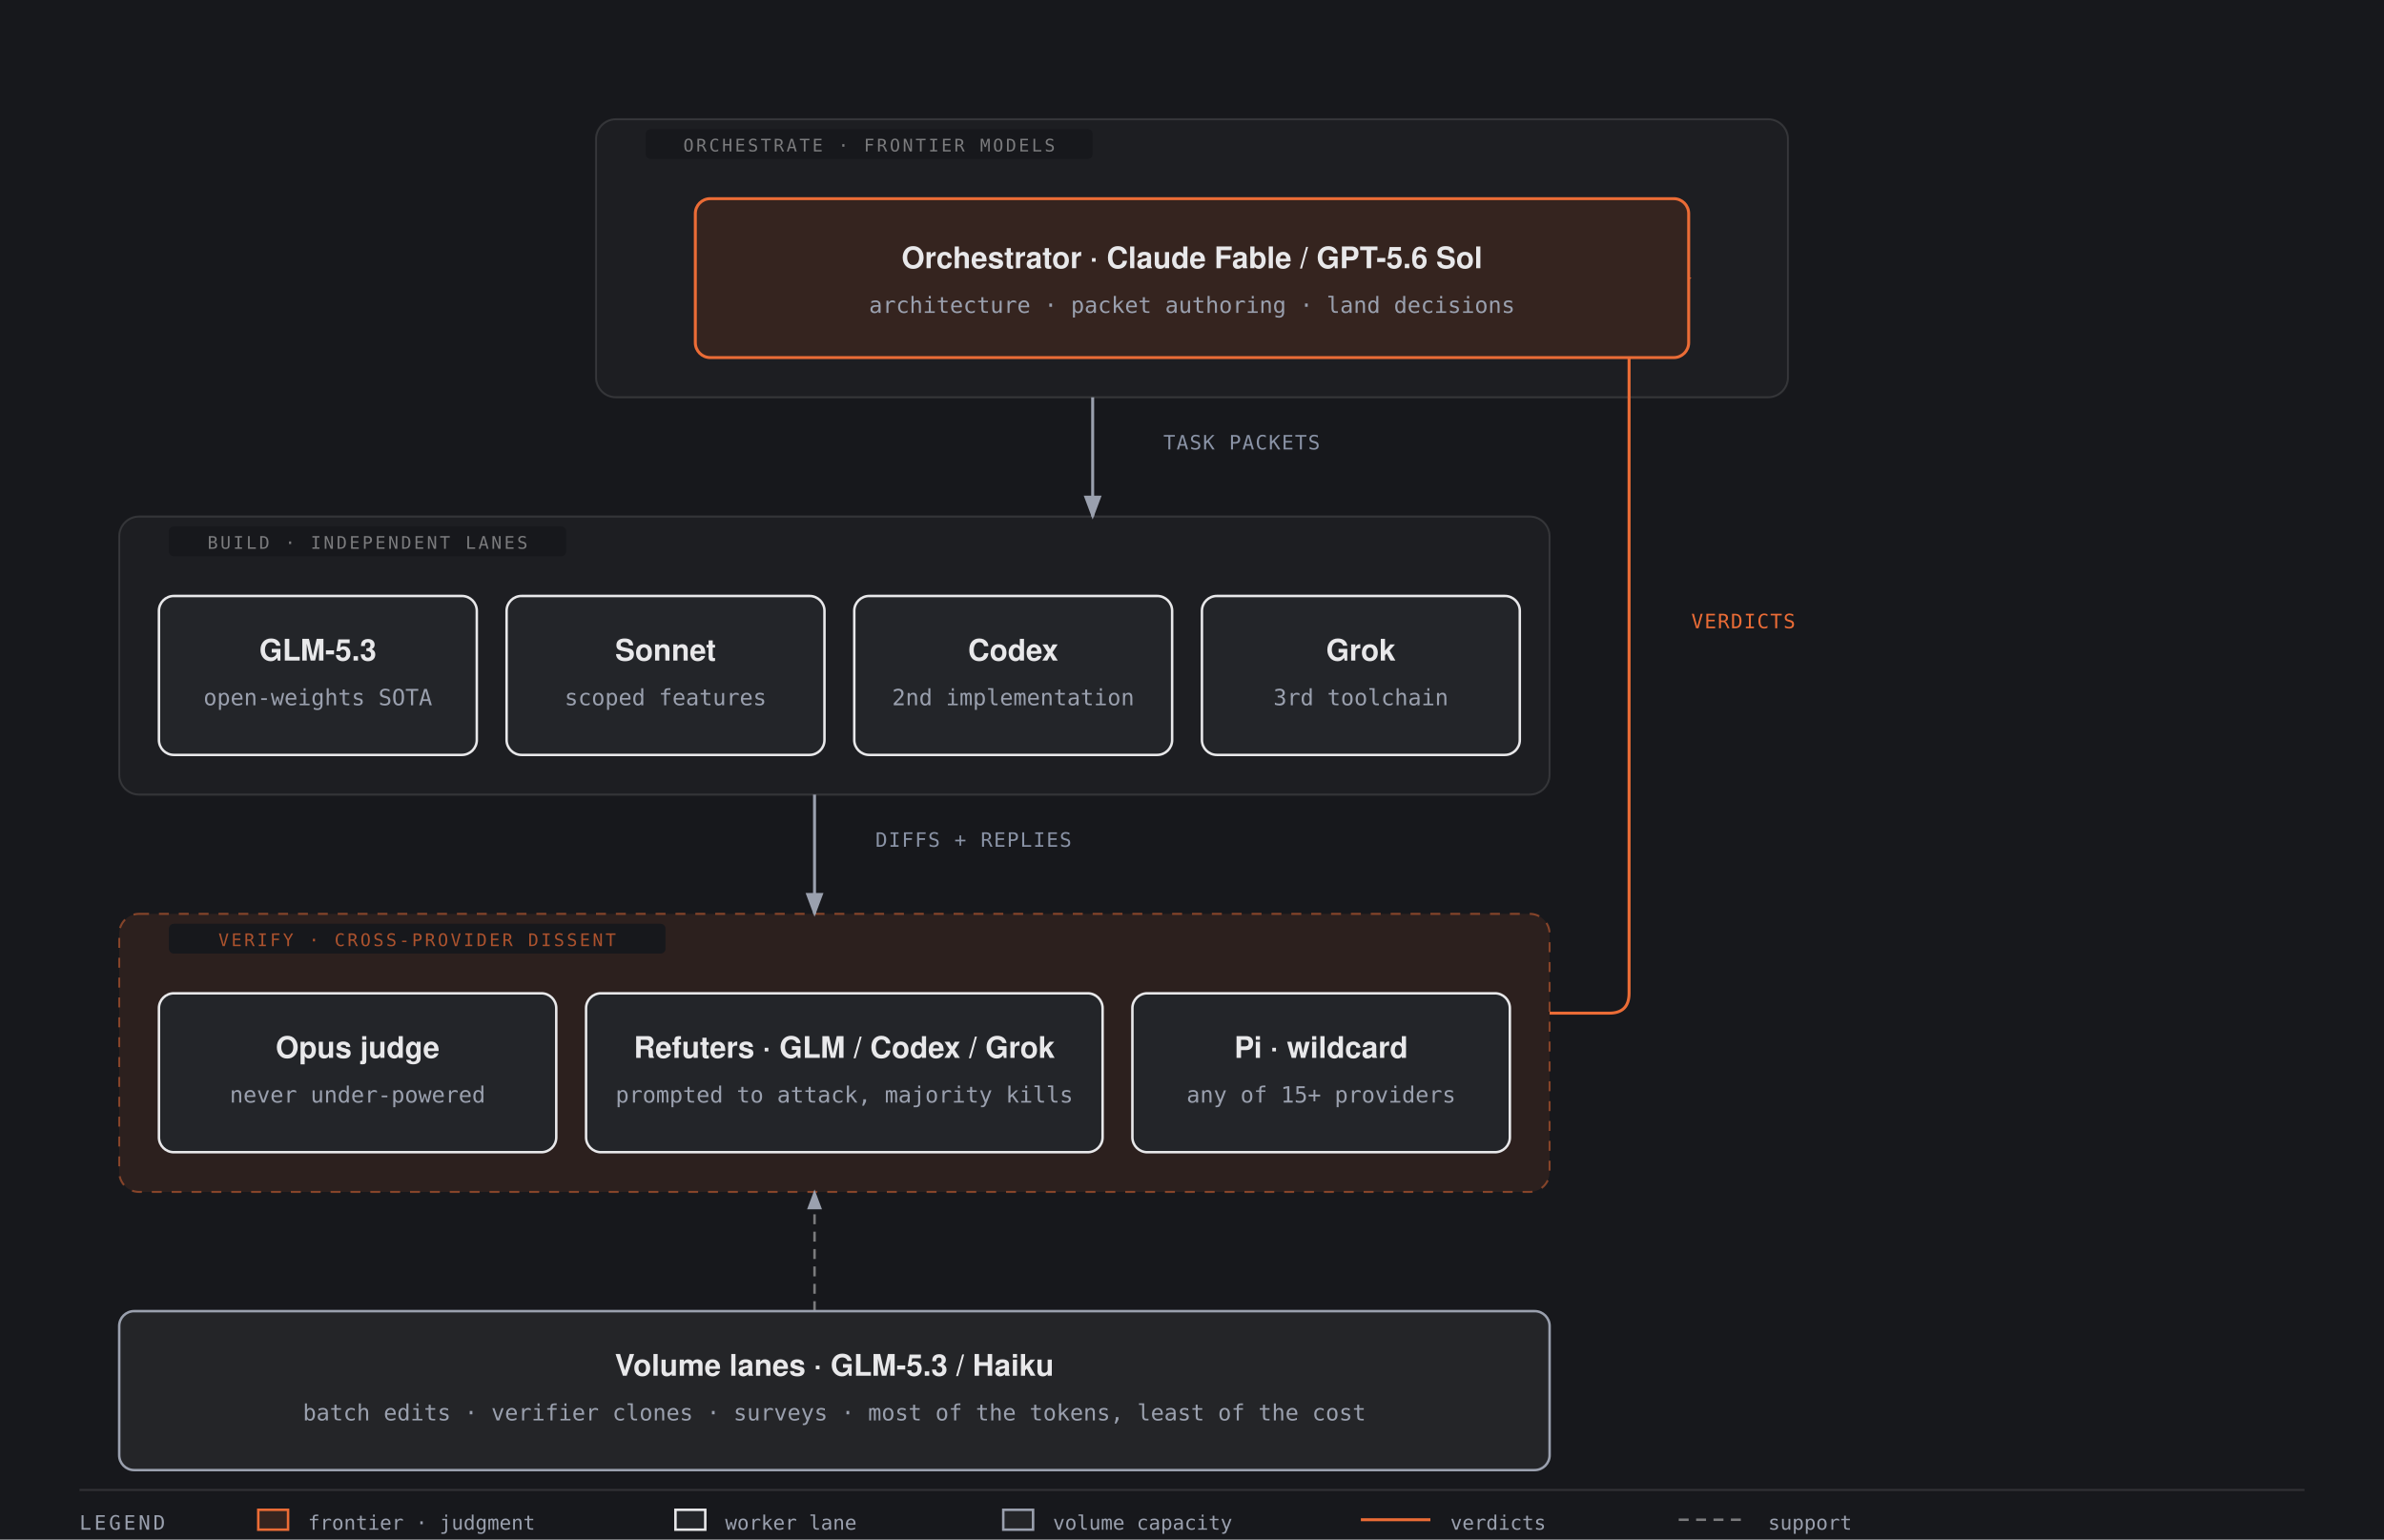
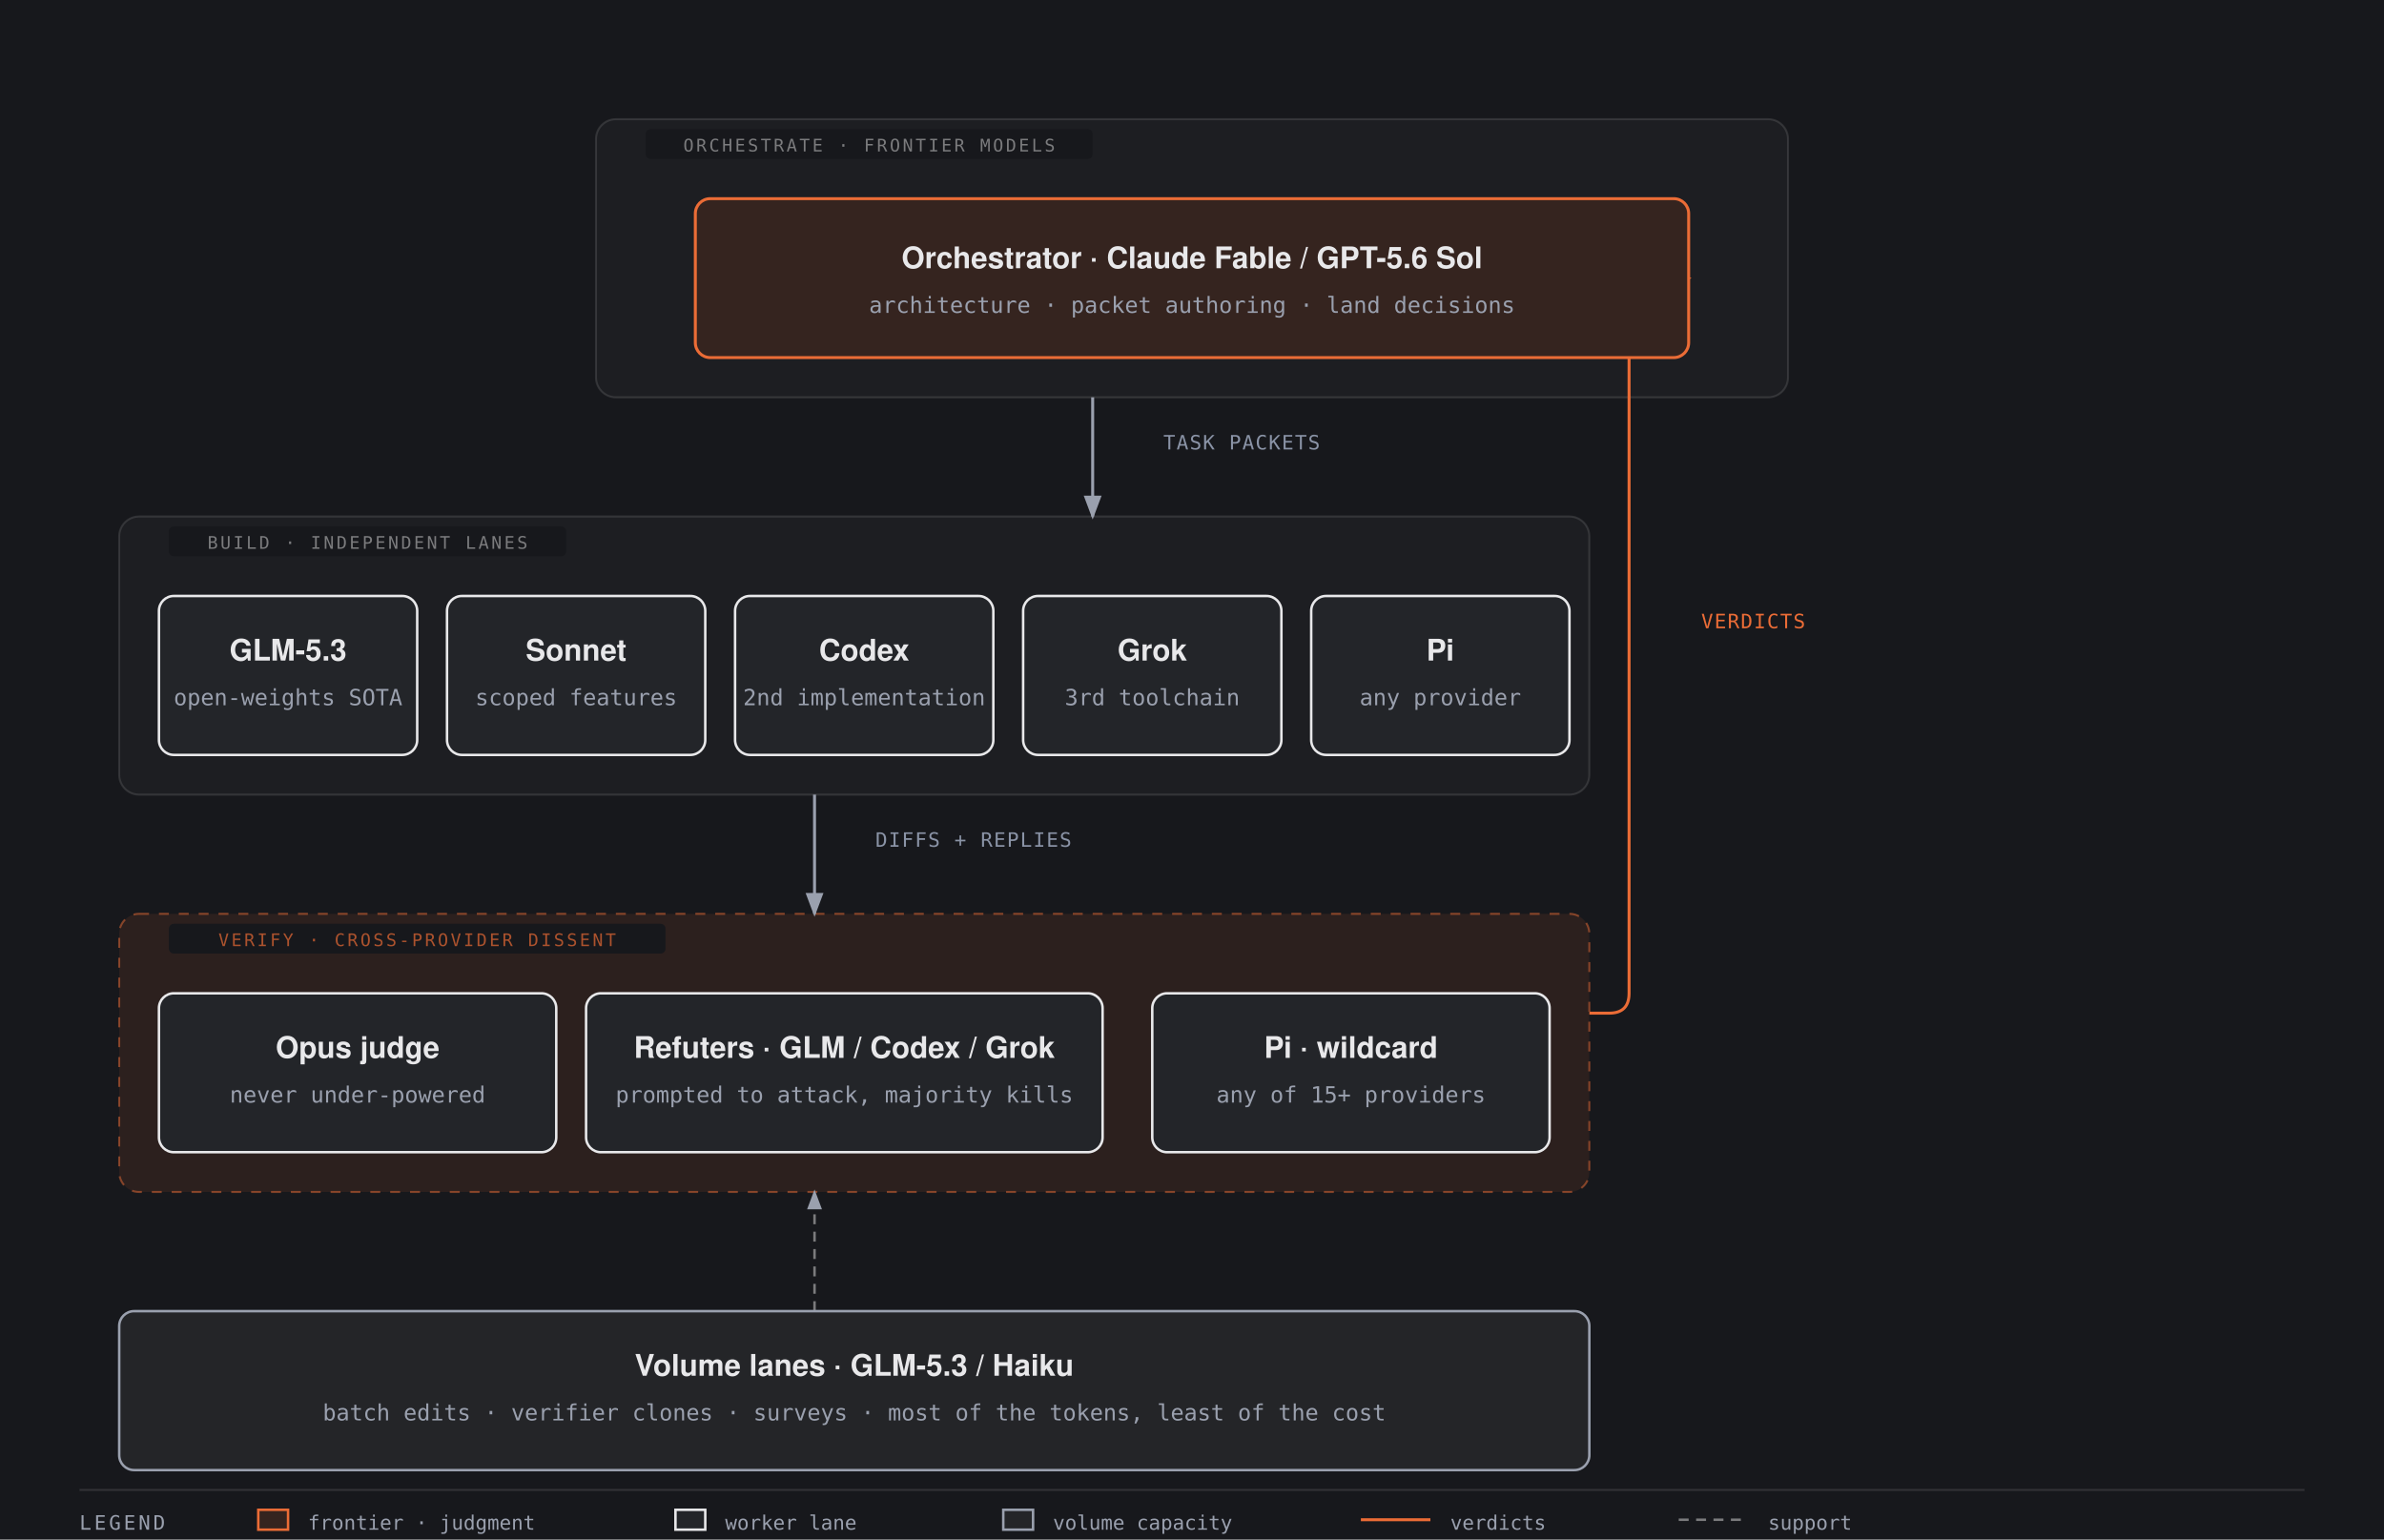
<svg xmlns="http://www.w3.org/2000/svg" viewBox="0 0 960 620" role="img" aria-labelledby="ff-roles-dark-title ff-roles-dark-desc" font-family="ui-sans-serif,'Segoe UI',Helvetica,Arial,sans-serif">
  <defs>
    <marker id="fr-arrow" markerWidth="8" markerHeight="6" refX="7" refY="3" orient="auto">
      <polygon points="0 0, 8 3, 0 6" fill="#9aa0ae" />
    </marker>
    <marker id="fr-arrow-accent" markerWidth="8" markerHeight="6" refX="7" refY="3" orient="auto">
      <polygon points="0 0, 8 3, 0 6" fill="#eb6c36" />
    </marker>
  </defs>
  <rect width="100%" height="100%" fill="#17181c" />
  <rect x="240" y="48" width="480" height="112" rx="8" fill="rgba(245,245,245,0.03)" stroke="rgba(245,245,245,0.12)" stroke-width="0.8" />
  <rect x="260" y="52" width="180" height="12" rx="2" fill="#17181c" />
  <text x="350" y="61" fill="rgba(245,245,245,0.45)" font-size="7" font-family="ui-monospace,'Cascadia Code',Consolas,monospace" text-anchor="middle" letter-spacing="0.14em">ORCHESTRATE · FRONTIER MODELS</text>
-   <rect x="48" y="208" width="576" height="112" rx="8" fill="rgba(245,245,245,0.03)" stroke="rgba(245,245,245,0.12)" stroke-width="0.8" />
+   <rect x="48" y="208" width="592" height="112" rx="8" fill="rgba(245,245,245,0.03)" stroke="rgba(245,245,245,0.12)" stroke-width="0.8" />
  <rect x="68" y="212" width="160" height="12" rx="2" fill="#17181c" />
  <text x="148" y="221" fill="rgba(245,245,245,0.45)" font-size="7" font-family="ui-monospace,'Cascadia Code',Consolas,monospace" text-anchor="middle" letter-spacing="0.14em">BUILD · INDEPENDENT LANES</text>
-   <rect x="48" y="368" width="576" height="112" rx="8" fill="rgba(235,108,54,0.10)" stroke="rgba(235,108,54,0.50)" stroke-width="0.8" stroke-dasharray="4,4" />
+   <rect x="48" y="368" width="592" height="112" rx="8" fill="rgba(235,108,54,0.10)" stroke="rgba(235,108,54,0.50)" stroke-width="0.8" stroke-dasharray="4,4" />
  <rect x="68" y="372" width="200" height="12" rx="2" fill="#17181c" />
  <text x="168" y="381" fill="rgba(235,108,54,0.70)" font-size="7" font-family="ui-monospace,'Cascadia Code',Consolas,monospace" text-anchor="middle" letter-spacing="0.14em">VERIFY · CROSS-PROVIDER DISSENT</text>
  <line x1="440" y1="160" x2="440" y2="208" stroke="#9aa0ae" stroke-width="1.2" marker-end="url(#fr-arrow)" />
  <line x1="328" y1="320" x2="328" y2="368" stroke="#9aa0ae" stroke-width="1.2" marker-end="url(#fr-arrow)" />
-   <path d="M624,408 H648 Q656,408 656,400 V120 Q656,112 664,112 H680" fill="none" stroke="#eb6c36" stroke-width="1.2" marker-end="url(#fr-arrow-accent)" />
+   <path d="M640,408 H648 Q656,408 656,400 V120 Q656,112 664,112 H680" fill="none" stroke="#eb6c36" stroke-width="1.2" marker-end="url(#fr-arrow-accent)" />
  <line x1="328" y1="528" x2="328" y2="480" stroke="rgba(245,245,245,0.45)" stroke-width="1" stroke-dasharray="4,3" marker-end="url(#fr-arrow)" />
  <rect x="452" y="172" width="96" height="12" rx="2" fill="#17181c" />
  <text x="500" y="181" fill="#8a93a6" font-size="8" font-family="ui-monospace,'Cascadia Code',Consolas,monospace" text-anchor="middle" letter-spacing="0.06em">TASK PACKETS</text>
  <rect x="340" y="332" width="104" height="12" rx="2" fill="#17181c" />
  <text x="392" y="341" fill="#8a93a6" font-size="8" font-family="ui-monospace,'Cascadia Code',Consolas,monospace" text-anchor="middle" letter-spacing="0.06em">DIFFS + REPLIES</text>
-   <rect x="668" y="244" width="68" height="12" rx="2" fill="#17181c" />
-   <text x="702" y="253" fill="#eb6c36" font-size="8" font-family="ui-monospace,'Cascadia Code',Consolas,monospace" text-anchor="middle" letter-spacing="0.06em">VERDICTS</text>
+   <rect x="672" y="244" width="68" height="12" rx="2" fill="#17181c" />
+   <text x="706" y="253" fill="#eb6c36" font-size="8" font-family="ui-monospace,'Cascadia Code',Consolas,monospace" text-anchor="middle" letter-spacing="0.06em">VERDICTS</text>
  <rect x="280" y="80" width="400" height="64" rx="6" fill="#17181c" />
  <rect x="280" y="80" width="400" height="64" rx="6" fill="rgba(235,108,54,0.14)" stroke="#eb6c36" stroke-width="1.2" />
  <text x="480" y="108" fill="#e8e8ea" font-size="12" font-weight="600" text-anchor="middle">Orchestrator · Claude Fable / GPT-5.6 Sol</text>
  <text x="480" y="126" fill="#9aa0ae" font-size="9" font-family="ui-monospace,'Cascadia Code',Consolas,monospace" text-anchor="middle">architecture · packet authoring · land decisions</text>
-   <rect x="64" y="240" width="128" height="64" rx="6" fill="#17181c" />
-   <rect x="64" y="240" width="128" height="64" rx="6" fill="#232529" stroke="#e8e8ea" stroke-width="1" />
-   <text x="128" y="266" fill="#e8e8ea" font-size="12" font-weight="600" text-anchor="middle">GLM-5.3</text>
-   <text x="128" y="284" fill="#9aa0ae" font-size="9" font-family="ui-monospace,'Cascadia Code',Consolas,monospace" text-anchor="middle">open-weights SOTA</text>
-   <rect x="204" y="240" width="128" height="64" rx="6" fill="#17181c" />
-   <rect x="204" y="240" width="128" height="64" rx="6" fill="#232529" stroke="#e8e8ea" stroke-width="1" />
-   <text x="268" y="266" fill="#e8e8ea" font-size="12" font-weight="600" text-anchor="middle">Sonnet</text>
-   <text x="268" y="284" fill="#9aa0ae" font-size="9" font-family="ui-monospace,'Cascadia Code',Consolas,monospace" text-anchor="middle">scoped features</text>
-   <rect x="344" y="240" width="128" height="64" rx="6" fill="#17181c" />
-   <rect x="344" y="240" width="128" height="64" rx="6" fill="#232529" stroke="#e8e8ea" stroke-width="1" />
-   <text x="408" y="266" fill="#e8e8ea" font-size="12" font-weight="600" text-anchor="middle">Codex</text>
-   <text x="408" y="284" fill="#9aa0ae" font-size="9" font-family="ui-monospace,'Cascadia Code',Consolas,monospace" text-anchor="middle">2nd implementation</text>
-   <rect x="484" y="240" width="128" height="64" rx="6" fill="#17181c" />
-   <rect x="484" y="240" width="128" height="64" rx="6" fill="#232529" stroke="#e8e8ea" stroke-width="1" />
-   <text x="548" y="266" fill="#e8e8ea" font-size="12" font-weight="600" text-anchor="middle">Grok</text>
-   <text x="548" y="284" fill="#9aa0ae" font-size="9" font-family="ui-monospace,'Cascadia Code',Consolas,monospace" text-anchor="middle">3rd toolchain</text>
+   <rect x="64" y="240" width="104" height="64" rx="6" fill="#17181c" />
+   <rect x="64" y="240" width="104" height="64" rx="6" fill="#232529" stroke="#e8e8ea" stroke-width="1" />
+   <text x="116" y="266" fill="#e8e8ea" font-size="12" font-weight="600" text-anchor="middle">GLM-5.3</text>
+   <text x="116" y="284" fill="#9aa0ae" font-size="9" font-family="ui-monospace,'Cascadia Code',Consolas,monospace" text-anchor="middle">open-weights SOTA</text>
+   <rect x="180" y="240" width="104" height="64" rx="6" fill="#17181c" />
+   <rect x="180" y="240" width="104" height="64" rx="6" fill="#232529" stroke="#e8e8ea" stroke-width="1" />
+   <text x="232" y="266" fill="#e8e8ea" font-size="12" font-weight="600" text-anchor="middle">Sonnet</text>
+   <text x="232" y="284" fill="#9aa0ae" font-size="9" font-family="ui-monospace,'Cascadia Code',Consolas,monospace" text-anchor="middle">scoped features</text>
+   <rect x="296" y="240" width="104" height="64" rx="6" fill="#17181c" />
+   <rect x="296" y="240" width="104" height="64" rx="6" fill="#232529" stroke="#e8e8ea" stroke-width="1" />
+   <text x="348" y="266" fill="#e8e8ea" font-size="12" font-weight="600" text-anchor="middle">Codex</text>
+   <text x="348" y="284" fill="#9aa0ae" font-size="9" font-family="ui-monospace,'Cascadia Code',Consolas,monospace" text-anchor="middle">2nd implementation</text>
+   <rect x="412" y="240" width="104" height="64" rx="6" fill="#17181c" />
+   <rect x="412" y="240" width="104" height="64" rx="6" fill="#232529" stroke="#e8e8ea" stroke-width="1" />
+   <text x="464" y="266" fill="#e8e8ea" font-size="12" font-weight="600" text-anchor="middle">Grok</text>
+   <text x="464" y="284" fill="#9aa0ae" font-size="9" font-family="ui-monospace,'Cascadia Code',Consolas,monospace" text-anchor="middle">3rd toolchain</text>
+   <rect x="528" y="240" width="104" height="64" rx="6" fill="#17181c" />
+   <rect x="528" y="240" width="104" height="64" rx="6" fill="#232529" stroke="#e8e8ea" stroke-width="1" />
+   <text x="580" y="266" fill="#e8e8ea" font-size="12" font-weight="600" text-anchor="middle">Pi</text>
+   <text x="580" y="284" fill="#9aa0ae" font-size="9" font-family="ui-monospace,'Cascadia Code',Consolas,monospace" text-anchor="middle">any provider</text>
  <rect x="64" y="400" width="160" height="64" rx="6" fill="#17181c" />
  <rect x="64" y="400" width="160" height="64" rx="6" fill="#232529" stroke="#e8e8ea" stroke-width="1" />
  <text x="144" y="426" fill="#e8e8ea" font-size="12" font-weight="600" text-anchor="middle">Opus judge</text>
  <text x="144" y="444" fill="#9aa0ae" font-size="9" font-family="ui-monospace,'Cascadia Code',Consolas,monospace" text-anchor="middle">never under-powered</text>
  <rect x="236" y="400" width="208" height="64" rx="6" fill="#17181c" />
  <rect x="236" y="400" width="208" height="64" rx="6" fill="#232529" stroke="#e8e8ea" stroke-width="1" />
  <text x="340" y="426" fill="#e8e8ea" font-size="12" font-weight="600" text-anchor="middle">Refuters · GLM / Codex / Grok</text>
  <text x="340" y="444" fill="#9aa0ae" font-size="9" font-family="ui-monospace,'Cascadia Code',Consolas,monospace" text-anchor="middle">prompted to attack, majority kills</text>
-   <rect x="456" y="400" width="152" height="64" rx="6" fill="#17181c" />
-   <rect x="456" y="400" width="152" height="64" rx="6" fill="#232529" stroke="#e8e8ea" stroke-width="1" />
-   <text x="532" y="426" fill="#e8e8ea" font-size="12" font-weight="600" text-anchor="middle">Pi · wildcard</text>
-   <text x="532" y="444" fill="#9aa0ae" font-size="9" font-family="ui-monospace,'Cascadia Code',Consolas,monospace" text-anchor="middle">any of 15+ providers</text>
-   <rect x="48" y="528" width="576" height="64" rx="6" fill="#17181c" />
-   <rect x="48" y="528" width="576" height="64" rx="6" fill="rgba(245,245,245,0.06)" stroke="#9aa0ae" stroke-width="1" />
-   <text x="336" y="554" fill="#e8e8ea" font-size="12" font-weight="600" text-anchor="middle">Volume lanes · GLM-5.3 / Haiku</text>
-   <text x="336" y="572" fill="#9aa0ae" font-size="9" font-family="ui-monospace,'Cascadia Code',Consolas,monospace" text-anchor="middle">batch edits · verifier clones · surveys · most of the tokens, least of the cost</text>
+   <rect x="464" y="400" width="160" height="64" rx="6" fill="#17181c" />
+   <rect x="464" y="400" width="160" height="64" rx="6" fill="#232529" stroke="#e8e8ea" stroke-width="1" />
+   <text x="544" y="426" fill="#e8e8ea" font-size="12" font-weight="600" text-anchor="middle">Pi · wildcard</text>
+   <text x="544" y="444" fill="#9aa0ae" font-size="9" font-family="ui-monospace,'Cascadia Code',Consolas,monospace" text-anchor="middle">any of 15+ providers</text>
+   <rect x="48" y="528" width="592" height="64" rx="6" fill="#17181c" />
+   <rect x="48" y="528" width="592" height="64" rx="6" fill="rgba(245,245,245,0.06)" stroke="#9aa0ae" stroke-width="1" />
+   <text x="344" y="554" fill="#e8e8ea" font-size="12" font-weight="600" text-anchor="middle">Volume lanes · GLM-5.3 / Haiku</text>
+   <text x="344" y="572" fill="#9aa0ae" font-size="9" font-family="ui-monospace,'Cascadia Code',Consolas,monospace" text-anchor="middle">batch edits · verifier clones · surveys · most of the tokens, least of the cost</text>
  <line x1="32" y1="600" x2="928" y2="600" stroke="rgba(245,245,245,0.12)" stroke-width="0.8" />
  <text x="32" y="616" fill="#9aa0ae" font-size="8" font-family="ui-monospace,'Cascadia Code',Consolas,monospace" letter-spacing="0.14em">LEGEND</text>
  <rect x="104" y="608" width="12" height="8" fill="rgba(235,108,54,0.14)" stroke="#eb6c36" stroke-width="1" />
  <text x="124" y="616" fill="#9aa0ae" font-size="8" font-family="ui-monospace,'Cascadia Code',Consolas,monospace">frontier · judgment</text>
  <rect x="272" y="608" width="12" height="8" fill="#232529" stroke="#e8e8ea" stroke-width="1" />
  <text x="292" y="616" fill="#9aa0ae" font-size="8" font-family="ui-monospace,'Cascadia Code',Consolas,monospace">worker lane</text>
  <rect x="404" y="608" width="12" height="8" fill="rgba(245,245,245,0.06)" stroke="#9aa0ae" stroke-width="1" />
  <text x="424" y="616" fill="#9aa0ae" font-size="8" font-family="ui-monospace,'Cascadia Code',Consolas,monospace">volume capacity</text>
  <line x1="548" y1="612" x2="576" y2="612" stroke="#eb6c36" stroke-width="1.2" />
  <text x="584" y="616" fill="#9aa0ae" font-size="8" font-family="ui-monospace,'Cascadia Code',Consolas,monospace">verdicts</text>
  <line x1="676" y1="612" x2="704" y2="612" stroke="rgba(245,245,245,0.45)" stroke-width="1" stroke-dasharray="4,3" />
  <text x="712" y="616" fill="#9aa0ae" font-size="8" font-family="ui-monospace,'Cascadia Code',Consolas,monospace">support</text>
</svg>
